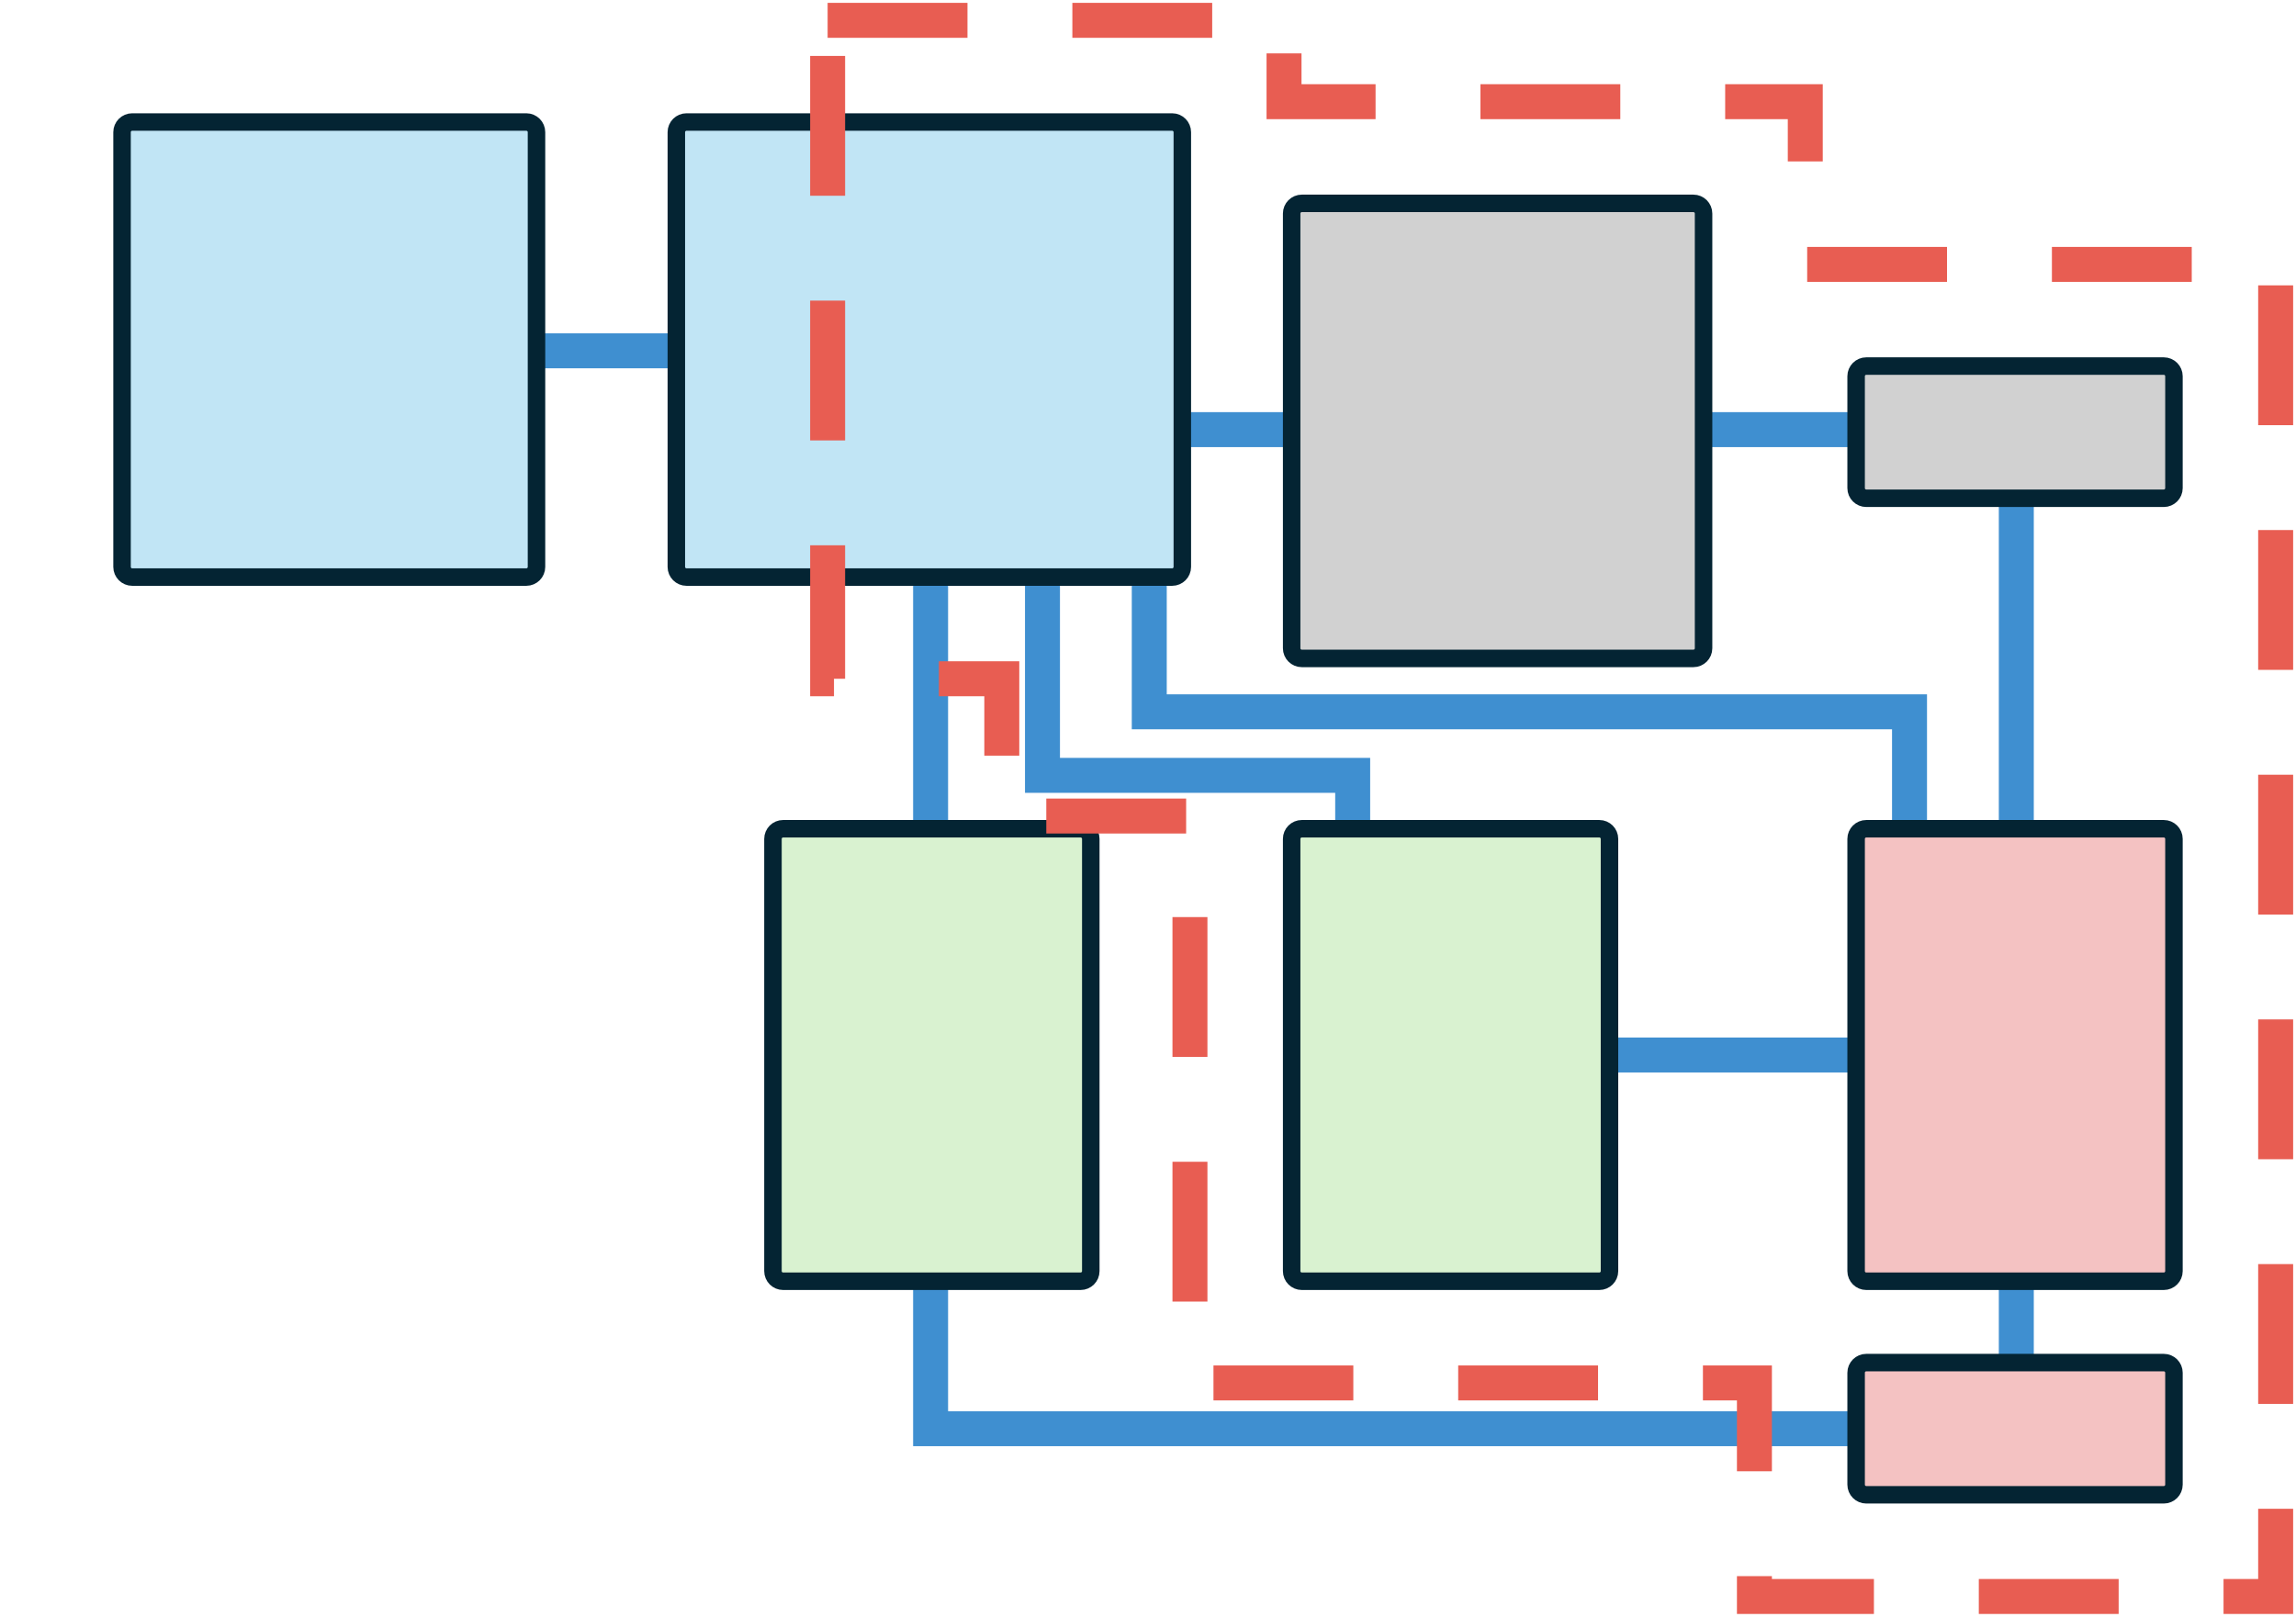
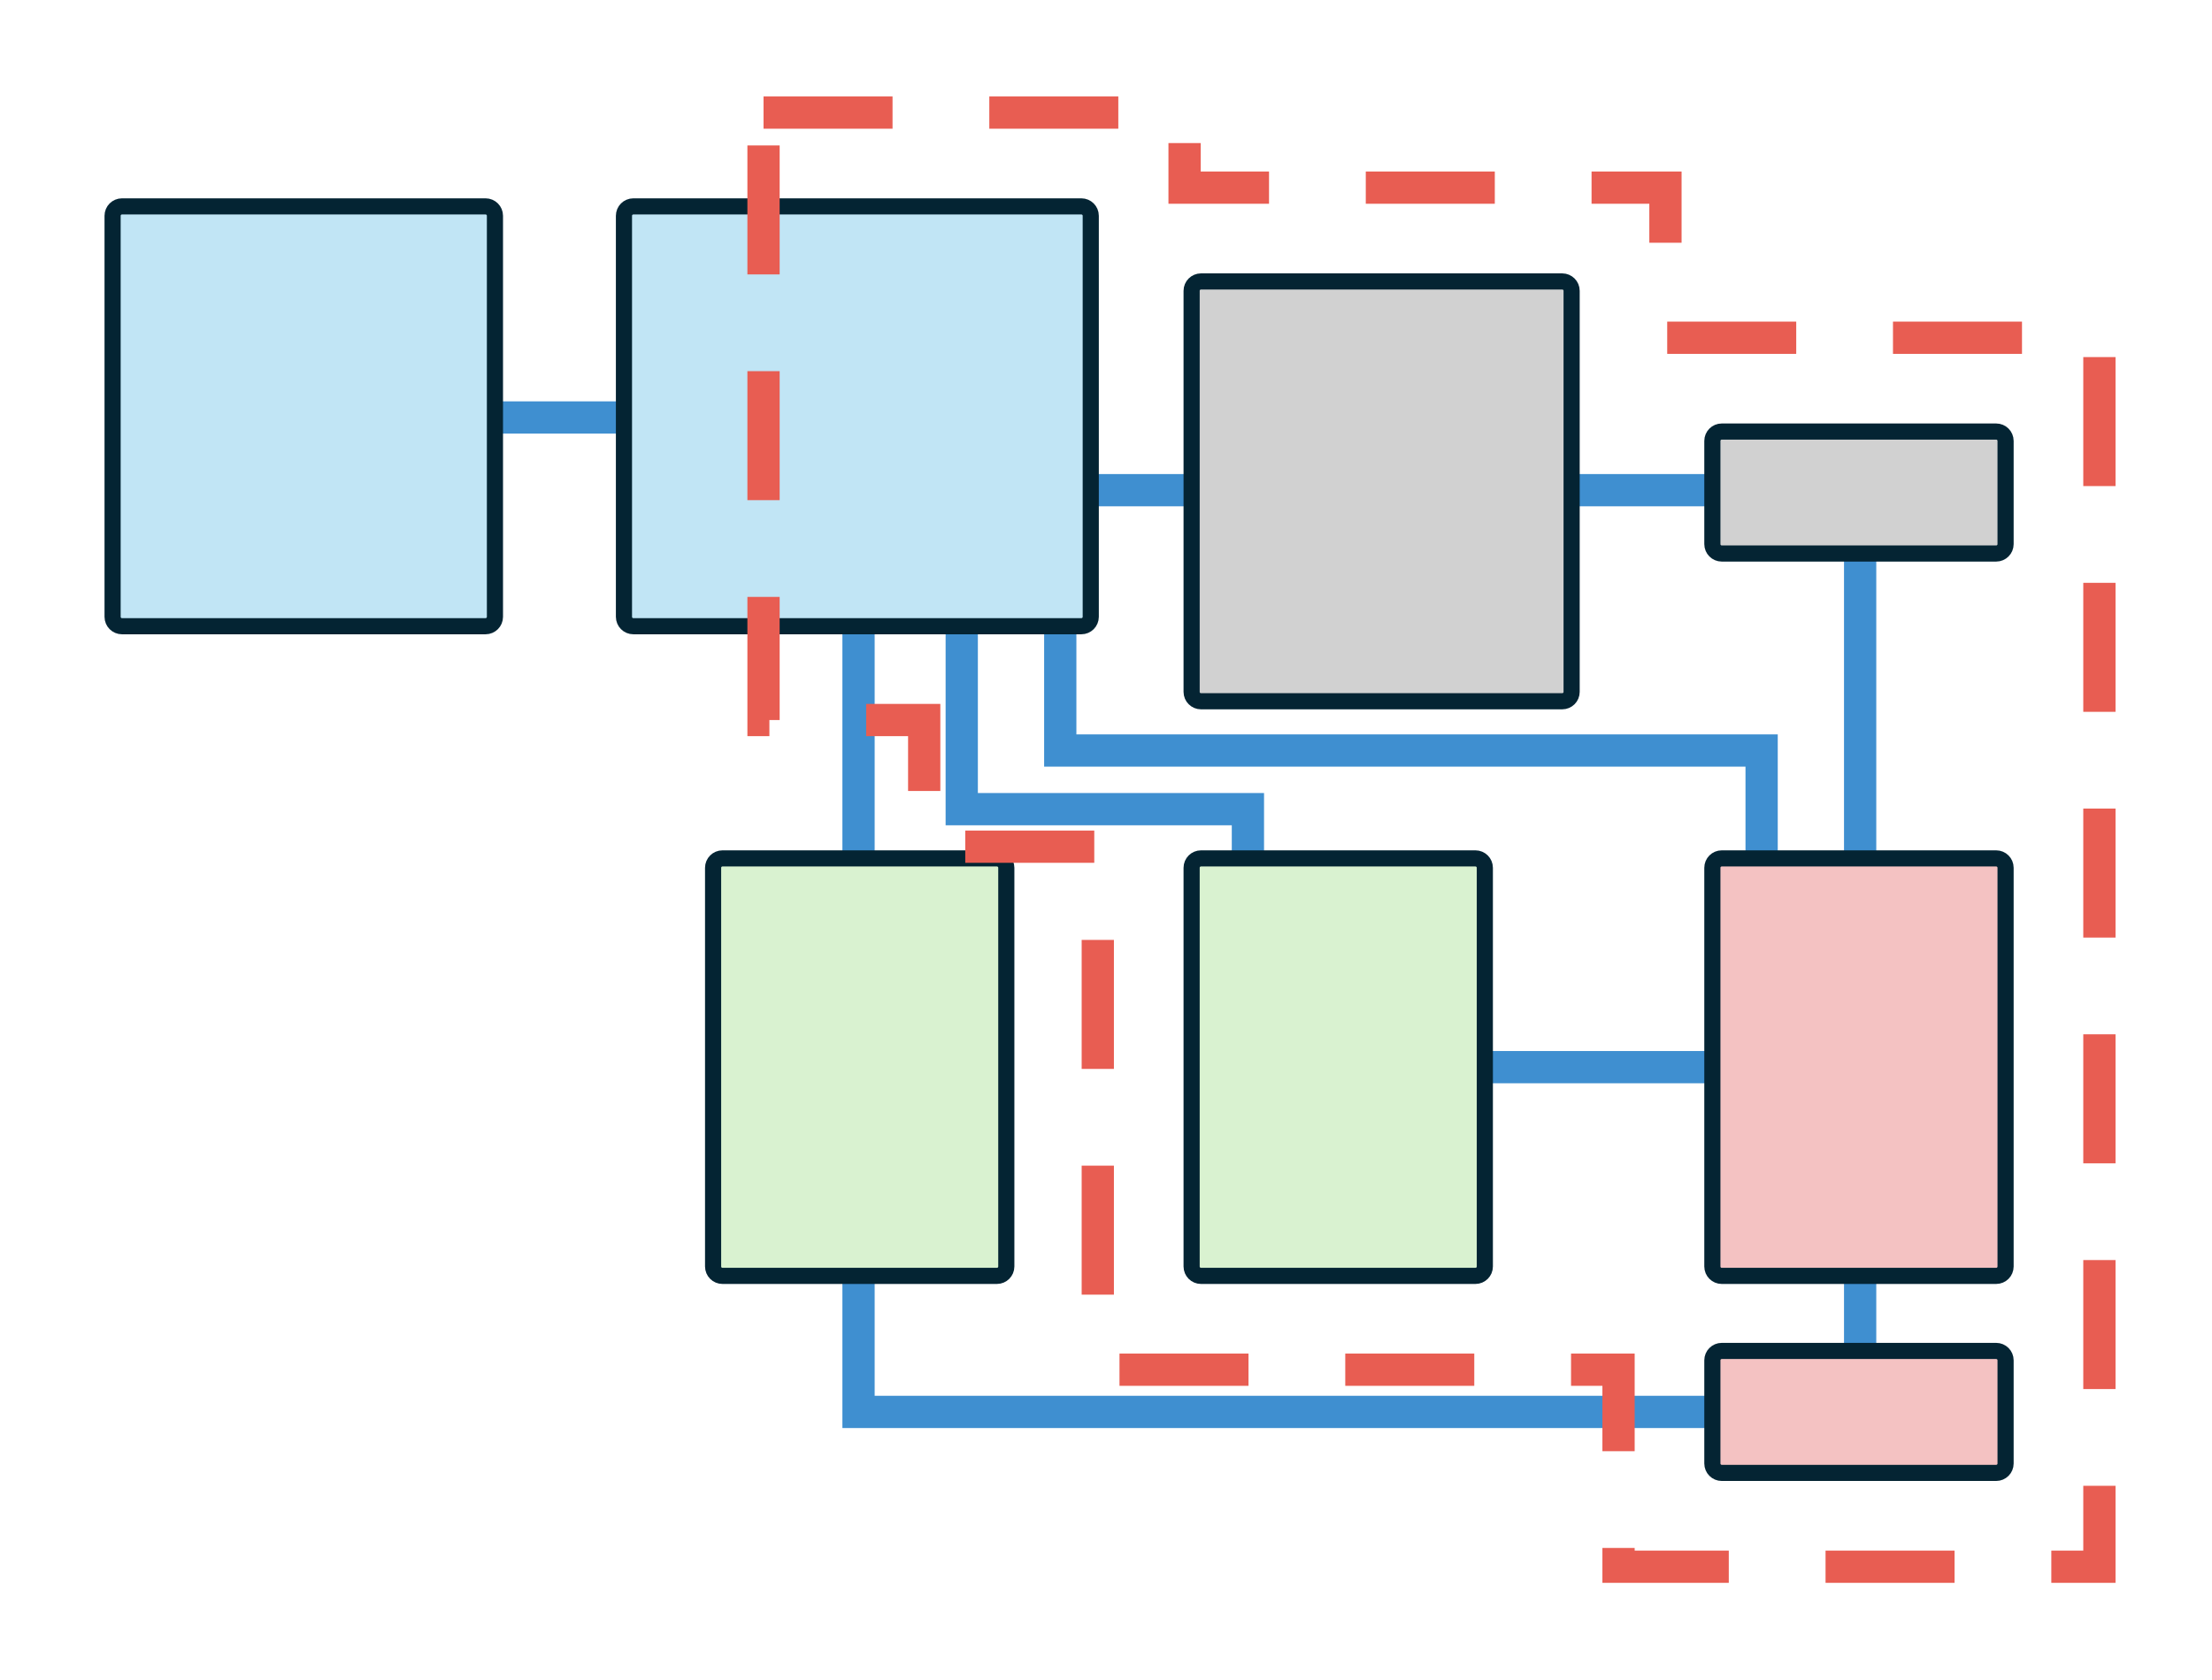
- <svg xmlns="http://www.w3.org/2000/svg" version="1.1" class="td-diagram" viewBox="-48 -48 903 636" preserveAspectRatio="xMidYMid meet" role="img">
+ <svg xmlns="http://www.w3.org/2000/svg" version="1.1" class="td-diagram" viewBox="-48 -88 943 716" preserveAspectRatio="xMidYMid meet" role="img">
  <path d="M163 90L218 90" fill="none" stroke="#3F8FD0" stroke-width="13.75" stroke-linecap="square" stroke-linejoin="miter" class="td-edge" data-edge="mainboard~toolhead_board" data-kind="signal" />
  <path d="M417 121L460 121" fill="none" stroke="#3F8FD0" stroke-width="13.75" stroke-linecap="square" stroke-linejoin="miter" class="td-edge" data-edge="toolhead_board~motor" data-kind="power" />
  <path d="M318 179L318 278" fill="none" stroke="#3F8FD0" stroke-width="13.75" stroke-linecap="square" stroke-linejoin="miter" class="td-edge" data-edge="toolhead_board~part_cooling_fan" data-kind="power" />
  <path d="M362 179L362 257L484 257L484 278" fill="none" stroke="#3F8FD0" stroke-width="13.75" stroke-linecap="square" stroke-linejoin="miter" class="td-edge" data-edge="toolhead_board~hotend_fan" data-kind="power" />
  <path d="M404 179L404 232L703 232L703 278" fill="none" stroke="#3F8FD0" stroke-width="13.75" stroke-linecap="square" stroke-linejoin="miter" class="td-edge" data-edge="toolhead_board~heatsink" data-kind="power" />
  <path d="M622 121L682 121" fill="none" stroke="#3F8FD0" stroke-width="13.75" stroke-linecap="square" stroke-linejoin="miter" class="td-edge" data-edge="motor~gears" data-kind="mechanical" />
  <path d="M745 148L745 278" fill="none" stroke="#3F8FD0" stroke-width="13.75" stroke-linecap="square" stroke-linejoin="miter" class="td-edge" data-edge="gears~heatsink" data-kind="filament" />
  <path d="M745 456L745 488" fill="none" stroke="#3F8FD0" stroke-width="13.75" stroke-linecap="square" stroke-linejoin="miter" class="td-edge" data-edge="heatsink~nozzle" data-kind="filament" />
  <path d="M585 367L682 367" fill="none" stroke="#3F8FD0" stroke-width="13.75" stroke-linecap="square" stroke-linejoin="miter" class="td-edge" data-edge="hotend_fan~heatsink" data-kind="air" />
  <path d="M318 456L318 514L682 514" fill="none" stroke="#3F8FD0" stroke-width="13.75" stroke-linecap="square" stroke-linejoin="miter" class="td-edge" data-edge="part_cooling_fan~nozzle" data-kind="air" />
  <g class="td-block" data-block="mainboard" data-group="control">
    <rect x="0" y="0" width="163" height="179" rx="4" fill="#C1E5F5" stroke="#042433" stroke-width="6.88" />
  </g>
  <g class="td-block is-partial" data-block="toolhead_board" data-group="control">
    <defs>
      <clipPath id="td-clip-toolhead_board">
        <rect x="317.5" y="0" width="99.5" height="179" />
      </clipPath>
    </defs>
    <rect x="218" y="0" width="199" height="179" rx="4" fill="#C1E5F5" stroke="#042433" stroke-width="6.88" />
  </g>
  <g class="td-block is-tool" data-block="motor" data-group="drive">
    <rect x="460" y="32" width="162" height="179" rx="4" fill="#D1D1D1" stroke="#042433" stroke-width="6.88" />
  </g>
  <g class="td-block is-tool" data-block="gears" data-group="drive">
    <rect x="682" y="96" width="125" height="52" rx="4" fill="#D1D1D1" stroke="#042433" stroke-width="6.88" />
  </g>
  <g class="td-block" data-block="part_cooling_fan" data-group="cooling">
    <rect x="256" y="278" width="125" height="178" rx="4" fill="#D9F2D0" stroke="#042433" stroke-width="6.88" />
  </g>
  <g class="td-block is-tool" data-block="hotend_fan" data-group="cooling">
    <rect x="460" y="278" width="125" height="178" rx="4" fill="#D9F2D0" stroke="#042433" stroke-width="6.88" />
  </g>
  <g class="td-block is-tool" data-block="heatsink" data-group="hot">
    <rect x="682" y="278" width="125" height="178" rx="4" fill="#F4C2C2" stroke="#042433" stroke-width="6.88" />
  </g>
  <g class="td-block is-tool" data-block="nozzle" data-group="hot">
    <rect x="682" y="488" width="125" height="52" rx="4" fill="#F4C2C2" stroke="#042433" stroke-width="6.88" />
  </g>
  <path class="td-boundary" d="M277.5 -40L457 -40L457 -8L662 -8L662 56L847 56L847 580L642 580L642 496L420 496L420 273L346 273L346 219L277.5 219Z" fill="none" stroke="#E85D52" stroke-width="13.75" stroke-dasharray="55 41.25" stroke-linejoin="miter" />
</svg>
